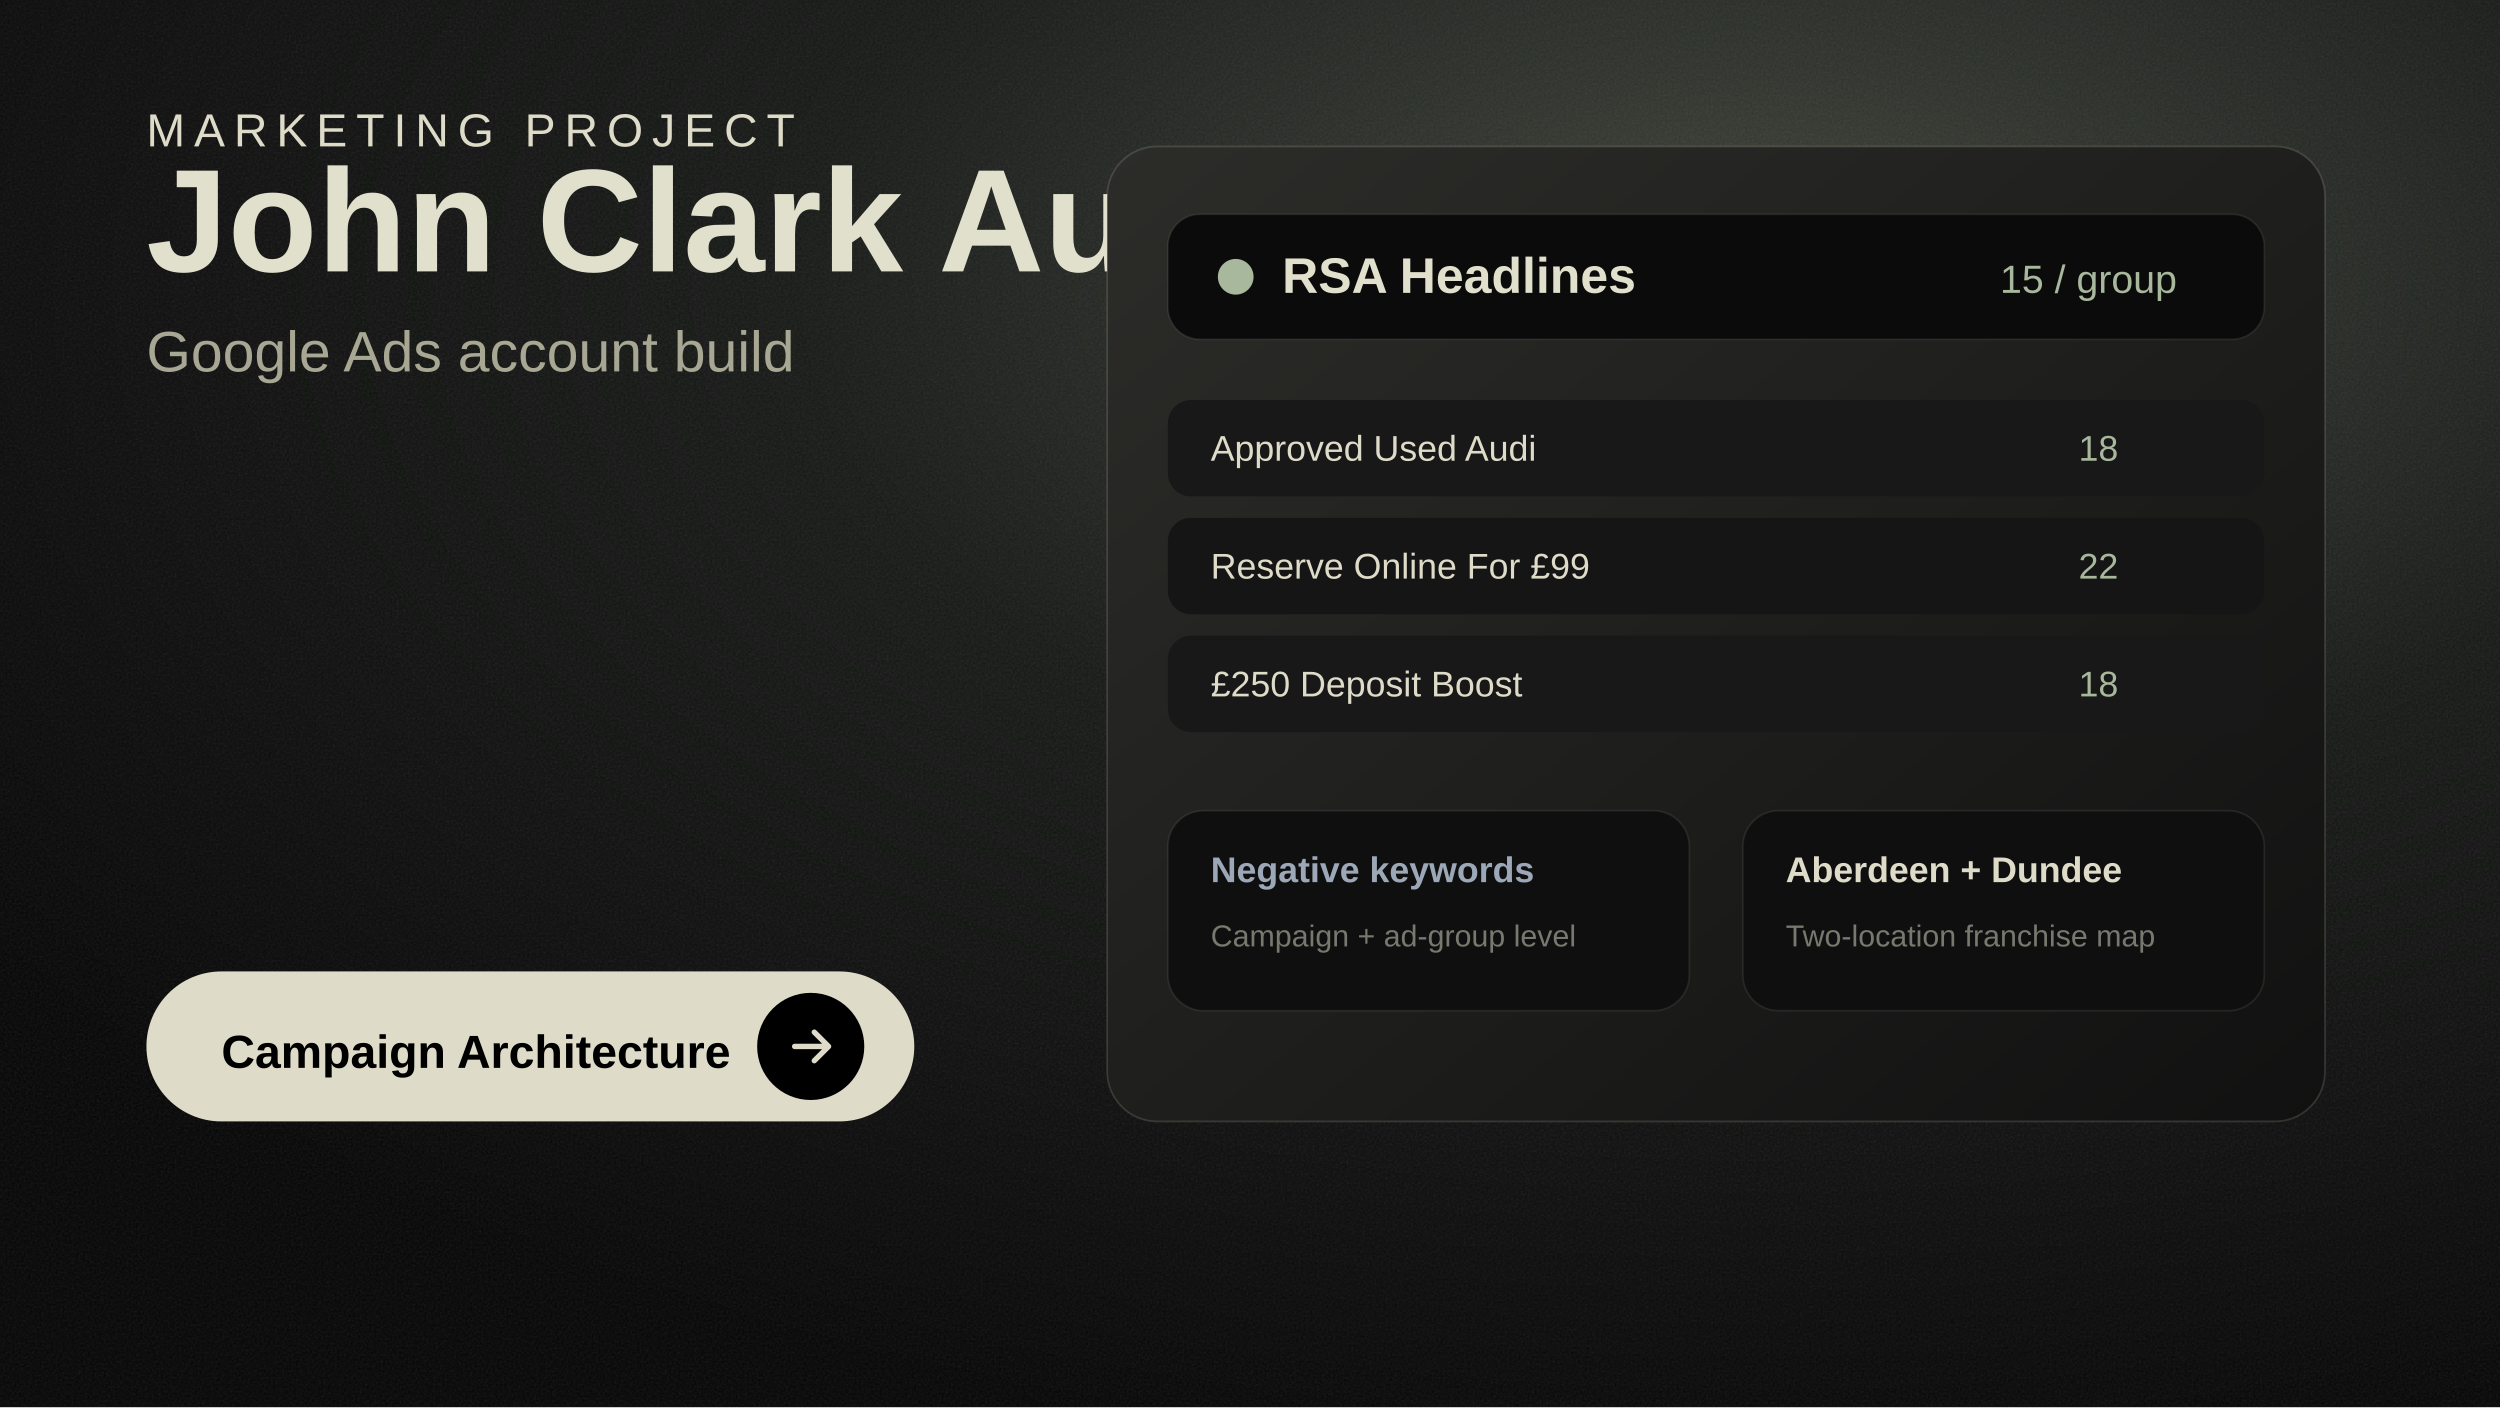
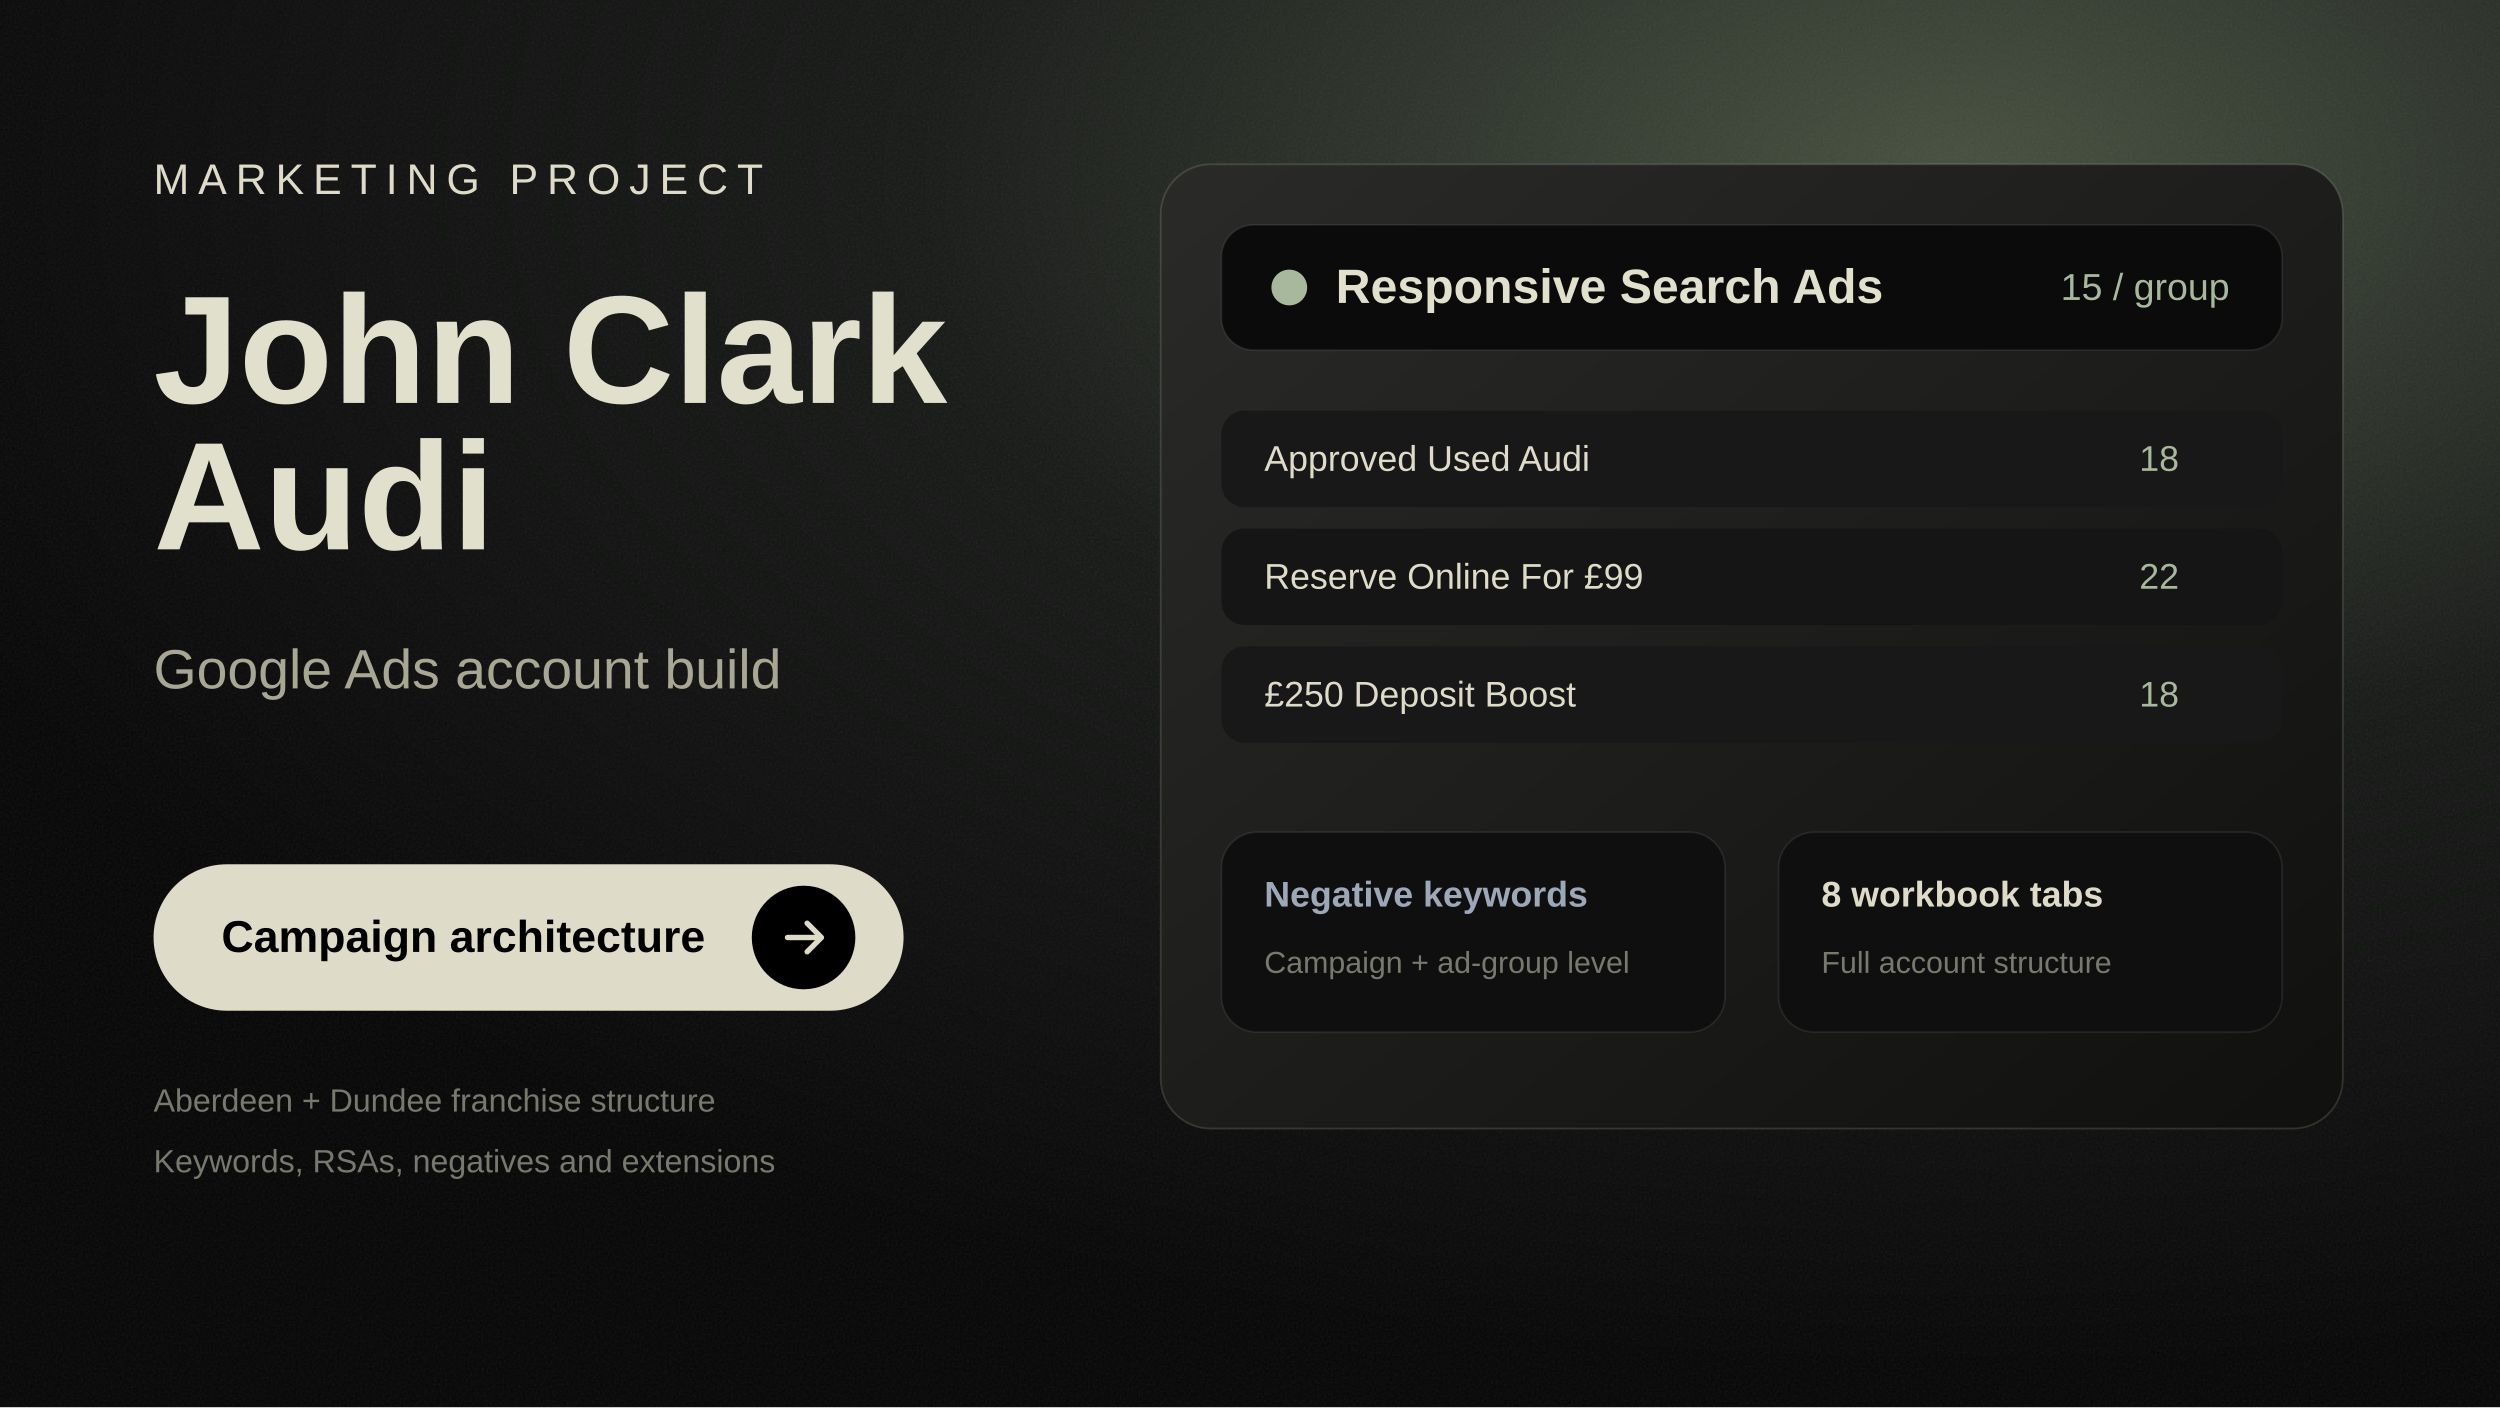
<svg xmlns="http://www.w3.org/2000/svg" width="1400" height="788" viewBox="0 0 1400 788" role="img" aria-labelledby="title desc">
  <defs>
-     <radialGradient id="wash" cx="70%" cy="20%" r="85%">
-       <stop offset="0" stop-color="#3e443a" />
-       <stop offset="0.45" stop-color="#171917" />
+     <radialGradient id="bg" cx="78%" cy="12%" r="86%">
+       <stop offset="0" stop-color="#46503f" />
+       <stop offset="0.48" stop-color="#171917" />
      <stop offset="1" stop-color="#050505" />
    </radialGradient>
-     <linearGradient id="card" x1="0" y1="0" x2="1" y2="1">
-       <stop offset="0" stop-color="#2c2c29" />
-       <stop offset="1" stop-color="#111111" />
+     <linearGradient id="panel" x1="0" y1="0" x2="1" y2="1">
+       <stop offset="0" stop-color="#2a2b28" />
+       <stop offset="1" stop-color="#10100f" />
    </linearGradient>
-     <filter id="grain">
+     <filter id="noise">
      <feTurbulence type="fractalNoise" baseFrequency="0.78" numOctaves="3" stitchTiles="stitch" />
      <feColorMatrix type="saturate" values="0" />
      <feComponentTransfer>
-         <feFuncA type="table" tableValues="0 0.18" />
+         <feFuncA type="table" tableValues="0 0.15" />
      </feComponentTransfer>
    </filter>
  </defs>
-   <rect width="1400" height="788" fill="url(#wash)" />
-   <rect width="1400" height="788" filter="url(#grain)" opacity="0.55" />
-   <g transform="translate(82 82)">
-     <text x="0" y="0" fill="#DEDBC8" font-family="Almarai, Arial, sans-serif" font-size="26" letter-spacing="5">MARKETING PROJECT</text>
-     <text x="0" y="70" fill="#E1E0CC" font-family="Almarai, Arial, sans-serif" font-size="82" font-weight="700">John Clark Audi</text>
-     <text x="0" y="126" fill="#A8A793" font-family="Almarai, Arial, sans-serif" font-size="32">Google Ads account build</text>
+   <rect width="1400" height="788" fill="url(#bg)" />
+   <rect width="1400" height="788" filter="url(#noise)" opacity="0.52" />
+   <g transform="translate(86 92)">
+     <text x="0" y="0" fill="#DEDBC8" font-family="Almarai, Arial, sans-serif" font-size="24" letter-spacing="5" dominant-baseline="hanging">MARKETING PROJECT</text>
+     <text x="0" y="74" fill="#E1E0CC" font-family="Almarai, Arial, sans-serif" font-size="86" font-weight="700" dominant-baseline="hanging">John Clark</text>
+     <text x="0" y="156" fill="#E1E0CC" font-family="Almarai, Arial, sans-serif" font-size="86" font-weight="700" dominant-baseline="hanging">Audi</text>
+     <text x="0" y="272" fill="#A8A793" font-family="Almarai, Arial, sans-serif" font-size="31" dominant-baseline="hanging">Google Ads account build</text>
+     <g transform="translate(0 392)" font-family="Almarai, Arial, sans-serif">
+       <rect x="0" y="0" width="420" height="82" rx="41" fill="#DEDBC8" />
+       <text x="38" y="42" fill="#000000" font-size="25" font-weight="700" dominant-baseline="middle">Campaign architecture</text>
+       <circle cx="364" cy="41" r="29" fill="#000000" />
+       <path d="M355 41h18m-7-8 8 8-8 8" stroke="#DEDBC8" stroke-width="3" fill="none" stroke-linecap="round" stroke-linejoin="round" />
+     </g>
+     <g transform="translate(0 518)" font-family="Almarai, Arial, sans-serif" font-size="18">
+       <text x="0" y="0" fill="#77786E" dominant-baseline="hanging">Aberdeen + Dundee franchise structure</text>
+       <text x="0" y="34" fill="#77786E" dominant-baseline="hanging">Keywords, RSAs, negatives and extensions</text>
+     </g>
  </g>
-   <g transform="translate(620 82)">
-     <rect x="0" y="0" width="682" height="546" rx="28" fill="url(#card)" stroke="#DEDBC8" stroke-opacity="0.16" />
-     <rect x="34" y="38" width="614" height="70" rx="18" fill="#0b0b0b" stroke="#ffffff" stroke-opacity="0.08" />
-     <circle cx="72" cy="73" r="10" fill="#A8B89C" />
-     <text x="98" y="82" fill="#E1E0CC" font-family="Almarai, Arial, sans-serif" font-size="28" font-weight="700">RSA Headlines</text>
-     <text x="500" y="82" fill="#A8B89C" font-family="Almarai, Arial, sans-serif" font-size="22">15 / group</text>
+   <g transform="translate(650 92)">
+     <rect x="0" y="0" width="662" height="540" rx="28" fill="url(#panel)" stroke="#DEDBC8" stroke-opacity="0.16" />
+     <rect x="34" y="34" width="594" height="70" rx="18" fill="#0B0B0B" stroke="#FFFFFF" stroke-opacity="0.08" />
+     <circle cx="72" cy="69" r="10" fill="#A8B89C" />
+     <text x="98" y="70" fill="#E1E0CC" font-family="Almarai, Arial, sans-serif" font-size="27" font-weight="700" dominant-baseline="middle">Responsive Search Ads</text>
+     <text x="504" y="70" fill="#A8B89C" font-family="Almarai, Arial, sans-serif" font-size="21" dominant-baseline="middle">15 / group</text>
    <g font-family="Almarai, Arial, sans-serif" font-size="20">
-       <rect x="34" y="142" width="614" height="54" rx="13" fill="#181818" />
-       <text x="58" y="176" fill="#DEDBC8">Approved Used Audi</text>
-       <text x="544" y="176" fill="#A8B89C">18</text>
-       <rect x="34" y="208" width="614" height="54" rx="13" fill="#151515" />
-       <text x="58" y="242" fill="#DEDBC8">Reserve Online For £99</text>
-       <text x="544" y="242" fill="#A8B89C">22</text>
-       <rect x="34" y="274" width="614" height="54" rx="13" fill="#181818" />
-       <text x="58" y="308" fill="#DEDBC8">£250 Deposit Boost</text>
-       <text x="544" y="308" fill="#A8B89C">18</text>
+       <rect x="34" y="138" width="594" height="54" rx="13" fill="#181818" />
+       <text x="58" y="166" fill="#DEDBC8" dominant-baseline="middle">Approved Used Audi</text>
+       <text x="548" y="166" fill="#A8B89C" dominant-baseline="middle">18</text>
+       <rect x="34" y="204" width="594" height="54" rx="13" fill="#151515" />
+       <text x="58" y="232" fill="#DEDBC8" dominant-baseline="middle">Reserve Online For £99</text>
+       <text x="548" y="232" fill="#A8B89C" dominant-baseline="middle">22</text>
+       <rect x="34" y="270" width="594" height="54" rx="13" fill="#181818" />
+       <text x="58" y="298" fill="#DEDBC8" dominant-baseline="middle">£250 Deposit Boost</text>
+       <text x="548" y="298" fill="#A8B89C" dominant-baseline="middle">18</text>
    </g>
-     <rect x="34" y="372" width="292" height="112" rx="20" fill="#0f0f0f" stroke="#ffffff" stroke-opacity="0.08" />
-     <text x="58" y="412" fill="#9CA8B8" font-family="Almarai, Arial, sans-serif" font-size="20" font-weight="700">Negative keywords</text>
-     <text x="58" y="448" fill="#77786e" font-family="Almarai, Arial, sans-serif" font-size="17">Campaign + ad-group level</text>
-     <rect x="356" y="372" width="292" height="112" rx="20" fill="#0f0f0f" stroke="#ffffff" stroke-opacity="0.08" />
-     <text x="380" y="412" fill="#DEDBC8" font-family="Almarai, Arial, sans-serif" font-size="20" font-weight="700">Aberdeen + Dundee</text>
-     <text x="380" y="448" fill="#77786e" font-family="Almarai, Arial, sans-serif" font-size="17">Two-location franchise map</text>
-   </g>
-   <g transform="translate(82 544)" font-family="Almarai, Arial, sans-serif">
-     <rect x="0" y="0" width="430" height="84" rx="42" fill="#DEDBC8" />
-     <text x="42" y="54" fill="#000000" font-size="26" font-weight="700">Campaign Architecture</text>
-     <circle cx="372" cy="42" r="30" fill="#000000" />
-     <path d="M363 42h18m-7-8 8 8-8 8" stroke="#DEDBC8" stroke-width="3" fill="none" stroke-linecap="round" stroke-linejoin="round" />
+     <g font-family="Almarai, Arial, sans-serif">
+       <rect x="34" y="374" width="282" height="112" rx="20" fill="#0F0F0F" stroke="#FFFFFF" stroke-opacity="0.08" />
+       <text x="58" y="410" fill="#9CA8B8" font-size="20" font-weight="700" dominant-baseline="middle">Negative keywords</text>
+       <text x="58" y="448" fill="#77786E" font-size="17" dominant-baseline="middle">Campaign + ad-group level</text>
+       <rect x="346" y="374" width="282" height="112" rx="20" fill="#0F0F0F" stroke="#FFFFFF" stroke-opacity="0.08" />
+       <text x="370" y="410" fill="#DEDBC8" font-size="20" font-weight="700" dominant-baseline="middle">8 workbook tabs</text>
+       <text x="370" y="448" fill="#77786E" font-size="17" dominant-baseline="middle">Full account structure</text>
+     </g>
  </g>
</svg>
